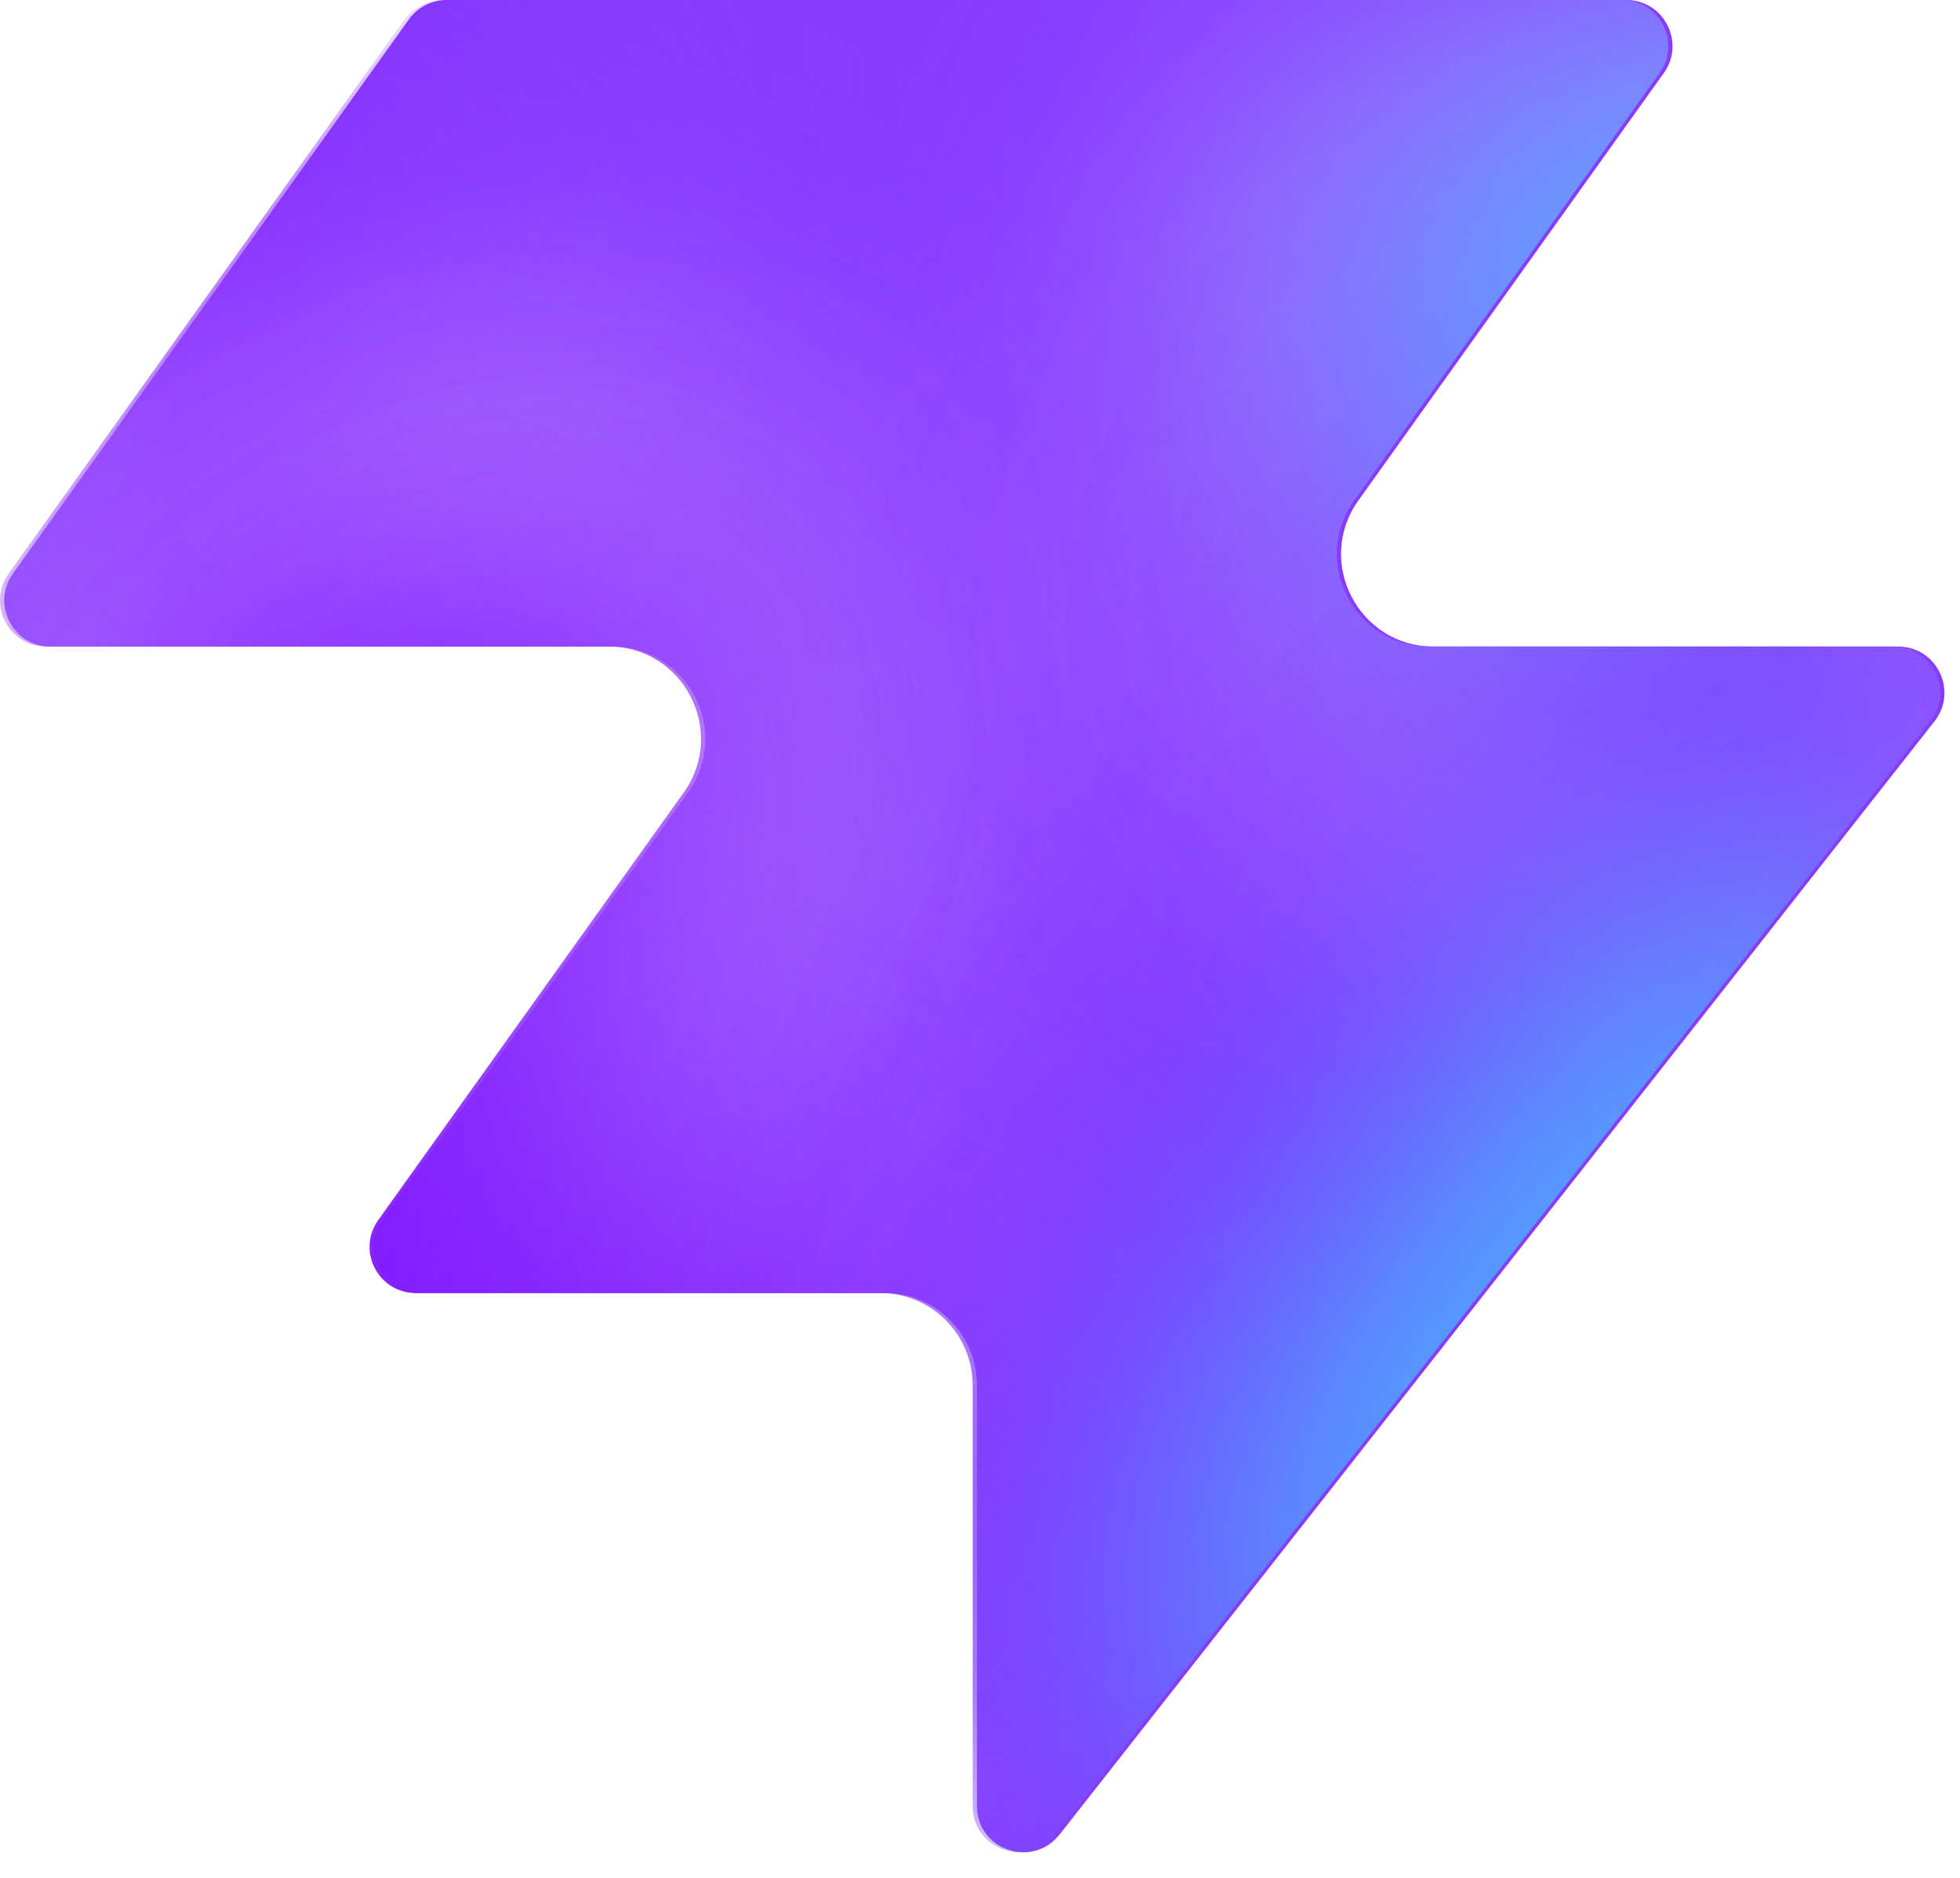
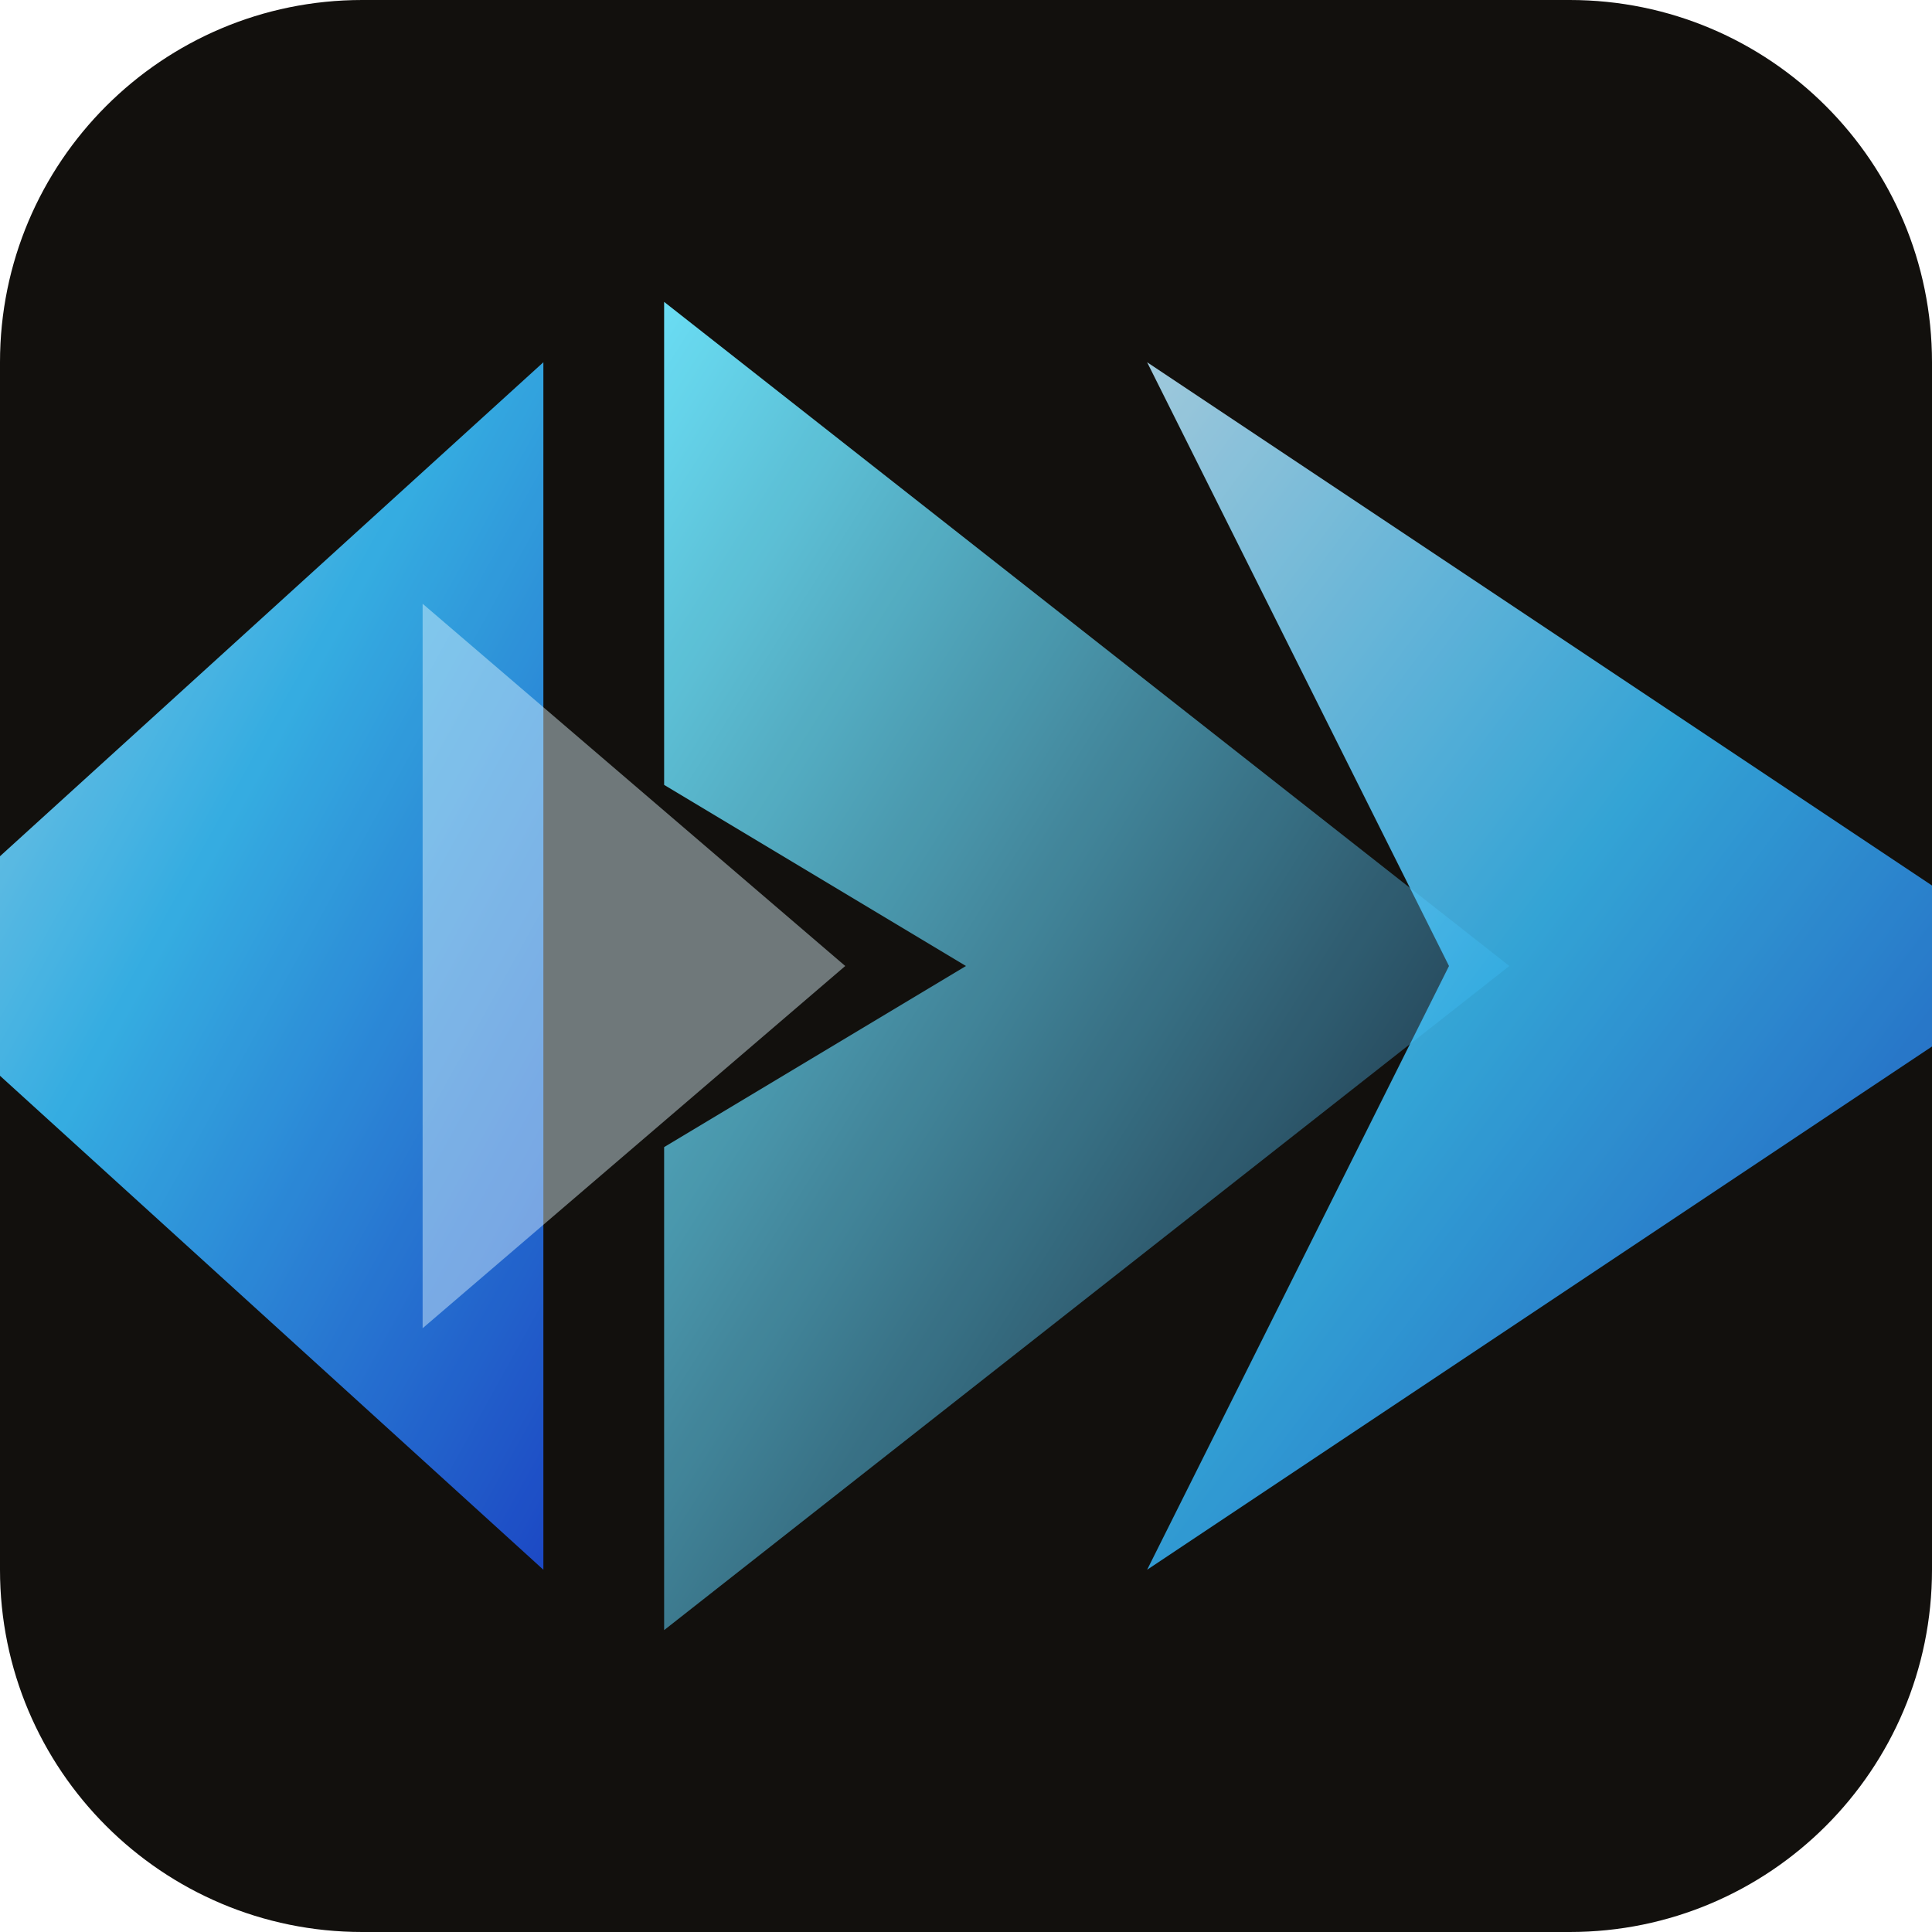
- <svg xmlns="http://www.w3.org/2000/svg" width="48" height="46" fill="none" viewBox="0 0 48 46">
-   <path fill="#863bff" d="M25.946 44.938c-.664.845-2.021.375-2.021-.698V33.937a2.26 2.26 0 0 0-2.262-2.262H10.287c-.92 0-1.456-1.04-.92-1.788l7.48-10.471c1.07-1.497 0-3.578-1.842-3.578H1.237c-.92 0-1.456-1.04-.92-1.788L10.013.474c.214-.297.556-.474.92-.474h28.894c.92 0 1.456 1.04.92 1.788l-7.48 10.471c-1.07 1.498 0 3.579 1.842 3.579h11.377c.943 0 1.473 1.088.89 1.83L25.947 44.94z" style="fill:#863bff;fill:color(display-p3 .525 .23 1);fill-opacity:1" />
-   <mask id="a" width="48" height="46" x="0" y="0" maskUnits="userSpaceOnUse" style="mask-type:alpha">
-     <path fill="#000" d="M25.842 44.938c-.664.844-2.021.375-2.021-.698V33.937a2.26 2.26 0 0 0-2.262-2.262H10.183c-.92 0-1.456-1.04-.92-1.788l7.48-10.471c1.07-1.498 0-3.579-1.842-3.579H1.133c-.92 0-1.456-1.04-.92-1.787L9.91.473c.214-.297.556-.474.92-.474h28.894c.92 0 1.456 1.04.92 1.788l-7.48 10.471c-1.07 1.498 0 3.578 1.842 3.578h11.377c.943 0 1.473 1.088.89 1.832L25.843 44.94z" style="fill:#000;fill-opacity:1" />
-   </mask>
-   <g mask="url(#a)">
-     <g filter="url(#b)">
-       <ellipse cx="5.508" cy="14.704" fill="#ede6ff" rx="5.508" ry="14.704" style="fill:#ede6ff;fill:color(display-p3 .927 .903 1);fill-opacity:1" transform="matrix(.00324 1 1 -.00324 -4.47 31.516)" />
-     </g>
-     <g filter="url(#c)">
-       <ellipse cx="10.399" cy="29.851" fill="#ede6ff" rx="10.399" ry="29.851" style="fill:#ede6ff;fill:color(display-p3 .927 .903 1);fill-opacity:1" transform="matrix(.00324 1 1 -.00324 -39.328 7.883)" />
-     </g>
-     <g filter="url(#d)">
-       <ellipse cx="5.508" cy="30.487" fill="#7e14ff" rx="5.508" ry="30.487" style="fill:#7e14ff;fill:color(display-p3 .492 .077 1);fill-opacity:1" transform="rotate(89.814 -25.913 -14.639)scale(1 -1)" />
-     </g>
-     <g filter="url(#e)">
-       <ellipse cx="5.508" cy="30.599" fill="#7e14ff" rx="5.508" ry="30.599" style="fill:#7e14ff;fill:color(display-p3 .492 .077 1);fill-opacity:1" transform="rotate(89.814 -32.644 -3.334)scale(1 -1)" />
-     </g>
-     <g filter="url(#f)">
-       <ellipse cx="5.508" cy="30.599" fill="#7e14ff" rx="5.508" ry="30.599" style="fill:#7e14ff;fill:color(display-p3 .492 .077 1);fill-opacity:1" transform="matrix(.00324 1 1 -.00324 -34.34 30.47)" />
-     </g>
-     <g filter="url(#g)">
-       <ellipse cx="14.072" cy="22.078" fill="#ede6ff" rx="14.072" ry="22.078" style="fill:#ede6ff;fill:color(display-p3 .927 .903 1);fill-opacity:1" transform="rotate(93.35 24.506 48.493)scale(-1 1)" />
-     </g>
-     <g filter="url(#h)">
-       <ellipse cx="3.47" cy="21.501" fill="#7e14ff" rx="3.47" ry="21.501" style="fill:#7e14ff;fill:color(display-p3 .492 .077 1);fill-opacity:1" transform="rotate(89.009 28.708 47.59)scale(-1 1)" />
-     </g>
-     <g filter="url(#i)">
-       <ellipse cx="3.47" cy="21.501" fill="#7e14ff" rx="3.47" ry="21.501" style="fill:#7e14ff;fill:color(display-p3 .492 .077 1);fill-opacity:1" transform="rotate(89.009 28.708 47.59)scale(-1 1)" />
-     </g>
-     <g filter="url(#j)">
-       <ellipse cx=".387" cy="8.972" fill="#7e14ff" rx="4.407" ry="29.108" style="fill:#7e14ff;fill:color(display-p3 .492 .077 1);fill-opacity:1" transform="rotate(39.51 .387 8.972)" />
-     </g>
-     <g filter="url(#k)">
-       <ellipse cx="47.523" cy="-6.092" fill="#7e14ff" rx="4.407" ry="29.108" style="fill:#7e14ff;fill:color(display-p3 .492 .077 1);fill-opacity:1" transform="rotate(37.892 47.523 -6.092)" />
-     </g>
-     <g filter="url(#l)">
-       <ellipse cx="41.412" cy="6.333" fill="#47bfff" rx="5.971" ry="9.665" style="fill:#47bfff;fill:color(display-p3 .28 .748 1);fill-opacity:1" transform="rotate(37.892 41.412 6.333)" />
-     </g>
-     <g filter="url(#m)">
-       <ellipse cx="-1.879" cy="38.332" fill="#7e14ff" rx="4.407" ry="29.108" style="fill:#7e14ff;fill:color(display-p3 .492 .077 1);fill-opacity:1" transform="rotate(37.892 -1.88 38.332)" />
-     </g>
-     <g filter="url(#n)">
-       <ellipse cx="-1.879" cy="38.332" fill="#7e14ff" rx="4.407" ry="29.108" style="fill:#7e14ff;fill:color(display-p3 .492 .077 1);fill-opacity:1" transform="rotate(37.892 -1.88 38.332)" />
-     </g>
-     <g filter="url(#o)">
-       <ellipse cx="35.651" cy="29.907" fill="#7e14ff" rx="4.407" ry="29.108" style="fill:#7e14ff;fill:color(display-p3 .492 .077 1);fill-opacity:1" transform="rotate(37.892 35.651 29.907)" />
-     </g>
-     <g filter="url(#p)">
-       <ellipse cx="38.418" cy="32.4" fill="#47bfff" rx="5.971" ry="15.297" style="fill:#47bfff;fill:color(display-p3 .28 .748 1);fill-opacity:1" transform="rotate(37.892 38.418 32.4)" />
-     </g>
+ <svg xmlns="http://www.w3.org/2000/svg" viewBox="0 0 32 32" aria-hidden="true">
+   <rect width="32" height="32" rx="6" fill="#12100d" />
+   <g transform="translate(-4, 0)">
+     <defs>
+       <linearGradient id="favBlue" x1="0" y1="0" x2="1" y2="1">
+         <stop offset="0%" stop-color="#b7e9ff" />
+         <stop offset="45%" stop-color="#38bdf8" />
+         <stop offset="100%" stop-color="#1d4ed8" />
+       </linearGradient>
+       <linearGradient id="favDark" x1="0" y1="0" x2="1" y2="1">
+         <stop offset="0%" stop-color="#6ee7ff" />
+         <stop offset="100%" stop-color="#0f172a" />
+       </linearGradient>
+     </defs>
+     <path d="M2 16 13 6v20L2 16Z" fill="url(#favBlue)" opacity="0.9" />
+     <path d="M15 5 29 16 15 27v-8l5-3-5-3V5Z" fill="url(#favDark)" opacity="0.95" />
+     <path d="M23 6 38 16 23 26l5-10-5-10Z" fill="url(#favBlue)" opacity="0.85" />
+     <path d="M11 10 18 16l-7 6V10Z" fill="#dff7ff" opacity="0.45" />
  </g>
-   <defs>
-     <filter id="b" width="60.045" height="41.654" x="-19.77" y="16.149" color-interpolation-filters="sRGB" filterUnits="userSpaceOnUse">
-       <feFlood flood-opacity="0" result="BackgroundImageFix" />
-       <feBlend in="SourceGraphic" in2="BackgroundImageFix" result="shape" />
-       <feGaussianBlur result="effect1_foregroundBlur_2002_17158" stdDeviation="7.659" />
-     </filter>
-     <filter id="c" width="90.34" height="51.437" x="-54.613" y="-7.533" color-interpolation-filters="sRGB" filterUnits="userSpaceOnUse">
-       <feFlood flood-opacity="0" result="BackgroundImageFix" />
-       <feBlend in="SourceGraphic" in2="BackgroundImageFix" result="shape" />
-       <feGaussianBlur result="effect1_foregroundBlur_2002_17158" stdDeviation="7.659" />
-     </filter>
-     <filter id="d" width="79.355" height="29.4" x="-49.64" y="2.03" color-interpolation-filters="sRGB" filterUnits="userSpaceOnUse">
-       <feFlood flood-opacity="0" result="BackgroundImageFix" />
-       <feBlend in="SourceGraphic" in2="BackgroundImageFix" result="shape" />
-       <feGaussianBlur result="effect1_foregroundBlur_2002_17158" stdDeviation="4.596" />
-     </filter>
-     <filter id="e" width="79.579" height="29.4" x="-45.045" y="20.029" color-interpolation-filters="sRGB" filterUnits="userSpaceOnUse">
-       <feFlood flood-opacity="0" result="BackgroundImageFix" />
-       <feBlend in="SourceGraphic" in2="BackgroundImageFix" result="shape" />
-       <feGaussianBlur result="effect1_foregroundBlur_2002_17158" stdDeviation="4.596" />
-     </filter>
-     <filter id="f" width="79.579" height="29.4" x="-43.513" y="21.178" color-interpolation-filters="sRGB" filterUnits="userSpaceOnUse">
-       <feFlood flood-opacity="0" result="BackgroundImageFix" />
-       <feBlend in="SourceGraphic" in2="BackgroundImageFix" result="shape" />
-       <feGaussianBlur result="effect1_foregroundBlur_2002_17158" stdDeviation="4.596" />
-     </filter>
-     <filter id="g" width="74.749" height="58.852" x="15.756" y="-17.901" color-interpolation-filters="sRGB" filterUnits="userSpaceOnUse">
-       <feFlood flood-opacity="0" result="BackgroundImageFix" />
-       <feBlend in="SourceGraphic" in2="BackgroundImageFix" result="shape" />
-       <feGaussianBlur result="effect1_foregroundBlur_2002_17158" stdDeviation="7.659" />
-     </filter>
-     <filter id="h" width="61.377" height="25.362" x="23.548" y="2.284" color-interpolation-filters="sRGB" filterUnits="userSpaceOnUse">
-       <feFlood flood-opacity="0" result="BackgroundImageFix" />
-       <feBlend in="SourceGraphic" in2="BackgroundImageFix" result="shape" />
-       <feGaussianBlur result="effect1_foregroundBlur_2002_17158" stdDeviation="4.596" />
-     </filter>
-     <filter id="i" width="61.377" height="25.362" x="23.548" y="2.284" color-interpolation-filters="sRGB" filterUnits="userSpaceOnUse">
-       <feFlood flood-opacity="0" result="BackgroundImageFix" />
-       <feBlend in="SourceGraphic" in2="BackgroundImageFix" result="shape" />
-       <feGaussianBlur result="effect1_foregroundBlur_2002_17158" stdDeviation="4.596" />
-     </filter>
-     <filter id="j" width="56.045" height="63.649" x="-27.636" y="-22.853" color-interpolation-filters="sRGB" filterUnits="userSpaceOnUse">
-       <feFlood flood-opacity="0" result="BackgroundImageFix" />
-       <feBlend in="SourceGraphic" in2="BackgroundImageFix" result="shape" />
-       <feGaussianBlur result="effect1_foregroundBlur_2002_17158" stdDeviation="4.596" />
-     </filter>
-     <filter id="k" width="54.814" height="64.646" x="20.116" y="-38.415" color-interpolation-filters="sRGB" filterUnits="userSpaceOnUse">
-       <feFlood flood-opacity="0" result="BackgroundImageFix" />
-       <feBlend in="SourceGraphic" in2="BackgroundImageFix" result="shape" />
-       <feGaussianBlur result="effect1_foregroundBlur_2002_17158" stdDeviation="4.596" />
-     </filter>
-     <filter id="l" width="33.541" height="35.313" x="24.641" y="-11.323" color-interpolation-filters="sRGB" filterUnits="userSpaceOnUse">
-       <feFlood flood-opacity="0" result="BackgroundImageFix" />
-       <feBlend in="SourceGraphic" in2="BackgroundImageFix" result="shape" />
-       <feGaussianBlur result="effect1_foregroundBlur_2002_17158" stdDeviation="4.596" />
-     </filter>
-     <filter id="m" width="54.814" height="64.646" x="-29.286" y="6.009" color-interpolation-filters="sRGB" filterUnits="userSpaceOnUse">
-       <feFlood flood-opacity="0" result="BackgroundImageFix" />
-       <feBlend in="SourceGraphic" in2="BackgroundImageFix" result="shape" />
-       <feGaussianBlur result="effect1_foregroundBlur_2002_17158" stdDeviation="4.596" />
-     </filter>
-     <filter id="n" width="54.814" height="64.646" x="-29.286" y="6.009" color-interpolation-filters="sRGB" filterUnits="userSpaceOnUse">
-       <feFlood flood-opacity="0" result="BackgroundImageFix" />
-       <feBlend in="SourceGraphic" in2="BackgroundImageFix" result="shape" />
-       <feGaussianBlur result="effect1_foregroundBlur_2002_17158" stdDeviation="4.596" />
-     </filter>
-     <filter id="o" width="54.814" height="64.646" x="8.244" y="-2.416" color-interpolation-filters="sRGB" filterUnits="userSpaceOnUse">
-       <feFlood flood-opacity="0" result="BackgroundImageFix" />
-       <feBlend in="SourceGraphic" in2="BackgroundImageFix" result="shape" />
-       <feGaussianBlur result="effect1_foregroundBlur_2002_17158" stdDeviation="4.596" />
-     </filter>
-     <filter id="p" width="39.409" height="43.623" x="18.713" y="10.588" color-interpolation-filters="sRGB" filterUnits="userSpaceOnUse">
-       <feFlood flood-opacity="0" result="BackgroundImageFix" />
-       <feBlend in="SourceGraphic" in2="BackgroundImageFix" result="shape" />
-       <feGaussianBlur result="effect1_foregroundBlur_2002_17158" stdDeviation="4.596" />
-     </filter>
-   </defs>
</svg>
